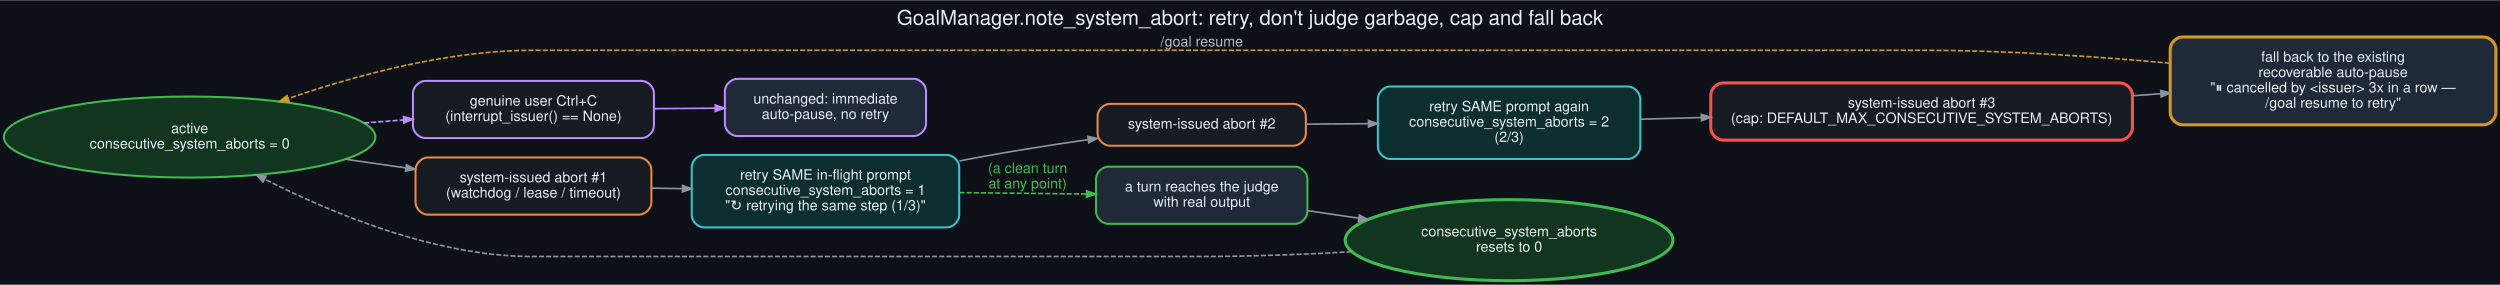
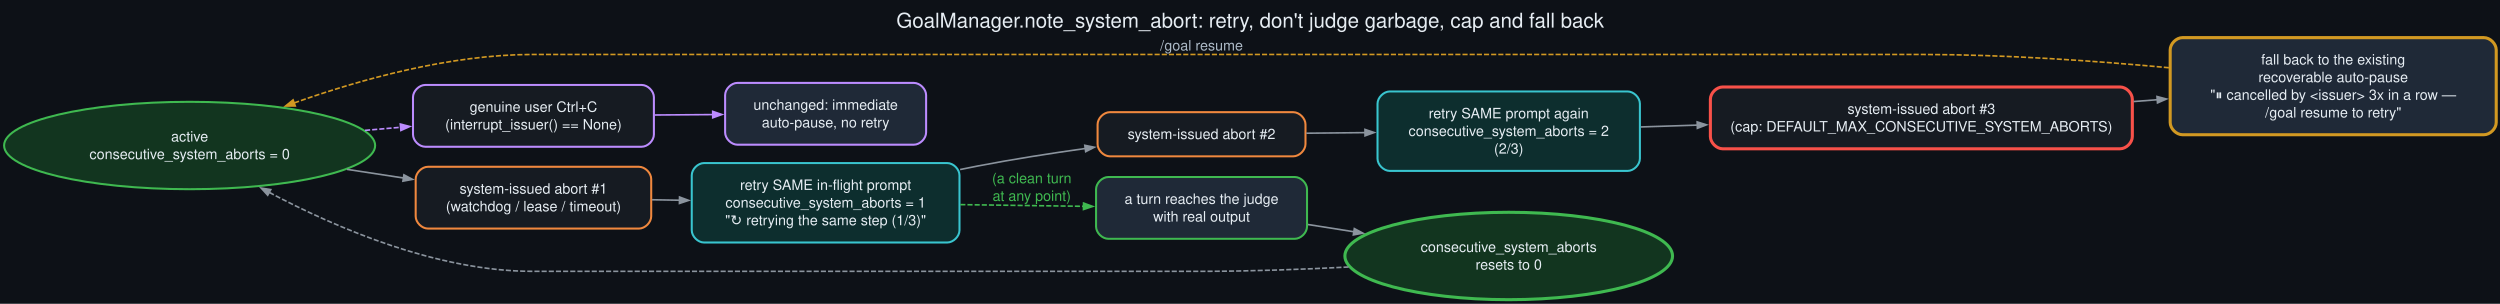
- <svg xmlns="http://www.w3.org/2000/svg" width="2448pt" height="279pt" viewBox="0.00 0.00 2448.48 278.60">
-   <g id="graph0" class="graph" transform="scale(1 1) rotate(0) translate(4 274.6)">
-     <polygon fill="#0d1117" stroke="transparent" points="-4,4 -4,-274.6 2444.48,-274.6 2444.48,4 -4,4" />
-     <text text-anchor="middle" x="1220.24" y="-250.6" font-family="Helvetica,sans-Serif" font-size="20.00" fill="#e6edf3">GoalManager.note_system_abort: retry, don't judge garbage, cap and fall back</text>
+ <svg xmlns="http://www.w3.org/2000/svg" width="2444pt" height="297pt" viewBox="0.00 0.00 2444.00 297.00">
+   <g id="graph0" class="graph" transform="scale(1 1) rotate(0) translate(4 292.97)">
+     <polygon fill="#0d1117" stroke="none" points="-4,4 -4,-292.97 2440.32,-292.97 2440.32,4 -4,4" />
+     <text xml:space="preserve" text-anchor="middle" x="1218.16" y="-265.97" font-family="Helvetica,sans-Serif" font-size="20.00" fill="#e6edf3">GoalManager.note_system_abort: retry, don't judge garbage, cap and fall back</text>
    <g id="node1" class="node">
-       <ellipse fill="#12351f" stroke="#3fb950" stroke-width="2" cx="181.73" cy="-140.6" rx="181.95" ry="39.7" />
-       <text text-anchor="middle" x="181.73" y="-144.4" font-family="Helvetica,sans-Serif" font-size="14.00" fill="#e6edf3">active</text>
-       <text text-anchor="middle" x="181.73" y="-129.4" font-family="Helvetica,sans-Serif" font-size="14.00" fill="#e6edf3">consecutive_system_aborts = 0</text>
+       <ellipse fill="#12351f" stroke="#3fb950" stroke-width="2" cx="181.37" cy="-150.72" rx="181.37" ry="42.72" />
+       <text xml:space="preserve" text-anchor="middle" x="181.37" y="-154.67" font-family="Helvetica,sans-Serif" font-size="14.00" fill="#e6edf3">active</text>
+       <text xml:space="preserve" text-anchor="middle" x="181.37" y="-137.42" font-family="Helvetica,sans-Serif" font-size="14.00" fill="#e6edf3">consecutive_system_aborts = 0</text>
    </g>
    <g id="node2" class="node">
-       <path fill="#161b22" stroke="#f0883e" stroke-width="2" d="M621.95,-120.6C621.95,-120.6 414.95,-120.6 414.95,-120.6 408.95,-120.6 402.95,-114.6 402.95,-108.6 402.95,-108.6 402.95,-76.6 402.95,-76.6 402.95,-70.6 408.95,-64.6 414.95,-64.6 414.95,-64.6 621.95,-64.6 621.95,-64.6 627.95,-64.6 633.95,-70.6 633.95,-76.6 633.95,-76.6 633.95,-108.6 633.95,-108.6 633.95,-114.6 627.95,-120.6 621.95,-120.6" />
-       <text text-anchor="middle" x="518.45" y="-96.4" font-family="Helvetica,sans-Serif" font-size="14.00" fill="#e6edf3">system-issued abort #1</text>
-       <text text-anchor="middle" x="518.45" y="-81.4" font-family="Helvetica,sans-Serif" font-size="14.00" fill="#e6edf3">(watchdog / lease / timeout)</text>
+       <path fill="#161b22" stroke="#f0883e" stroke-width="2" d="M620.62,-129.93C620.62,-129.93 414.37,-129.93 414.37,-129.93 408.37,-129.93 402.37,-123.93 402.37,-117.93 402.37,-117.93 402.37,-81.51 402.37,-81.51 402.37,-75.51 408.37,-69.51 414.37,-69.51 414.37,-69.51 620.62,-69.51 620.62,-69.51 626.62,-69.51 632.62,-75.51 632.62,-81.51 632.62,-81.51 632.62,-117.93 632.62,-117.93 632.62,-123.93 626.62,-129.93 620.62,-129.93" />
+       <text xml:space="preserve" text-anchor="middle" x="517.5" y="-103.67" font-family="Helvetica,sans-Serif" font-size="14.00" fill="#e6edf3">system-issued abort #1</text>
+       <text xml:space="preserve" text-anchor="middle" x="517.5" y="-86.42" font-family="Helvetica,sans-Serif" font-size="14.00" fill="#e6edf3">(watchdog / lease / timeout)</text>
    </g>
    <g id="edge1" class="edge">
-       <path fill="none" stroke="#8b949e" stroke-width="1.6" d="M333.93,-118.92C353.82,-116.06 374.02,-113.17 393.39,-110.39" />
-       <polygon fill="#8b949e" stroke="#8b949e" stroke-width="1.6" points="394.07,-113.47 402.53,-109.08 393.17,-107.24 394.07,-113.47" />
+       <path fill="none" stroke="#8b949e" stroke-width="1.6" d="M335.26,-127.39C353.75,-124.56 372.49,-121.7 390.54,-118.95" />
+       <polygon fill="#8b949e" stroke="#8b949e" stroke-width="1.6" points="390.86,-122.09 399.29,-117.61 389.91,-115.86 390.86,-122.09" />
    </g>
    <g id="node10" class="node">
-       <path fill="#161b22" stroke="#bc8cff" stroke-width="2" d="M624.45,-195.6C624.45,-195.6 412.45,-195.6 412.45,-195.6 406.45,-195.6 400.45,-189.6 400.45,-183.6 400.45,-183.6 400.45,-151.6 400.45,-151.6 400.45,-145.6 406.45,-139.6 412.45,-139.6 412.45,-139.6 624.45,-139.6 624.45,-139.6 630.45,-139.6 636.45,-145.6 636.45,-151.6 636.45,-151.6 636.45,-183.6 636.45,-183.6 636.45,-189.6 630.45,-195.6 624.45,-195.6" />
-       <text text-anchor="middle" x="518.45" y="-171.4" font-family="Helvetica,sans-Serif" font-size="14.00" fill="#e6edf3">genuine user Ctrl+C</text>
-       <text text-anchor="middle" x="518.45" y="-156.4" font-family="Helvetica,sans-Serif" font-size="14.00" fill="#e6edf3">(interrupt_issuer() == None)</text>
+       <path fill="#161b22" stroke="#bc8cff" stroke-width="2" d="M623.25,-209.93C623.25,-209.93 411.75,-209.93 411.75,-209.93 405.75,-209.93 399.75,-203.93 399.75,-197.93 399.75,-197.93 399.75,-161.51 399.75,-161.51 399.75,-155.51 405.75,-149.51 411.75,-149.51 411.75,-149.51 623.25,-149.51 623.25,-149.51 629.25,-149.51 635.25,-155.51 635.25,-161.51 635.25,-161.51 635.25,-197.93 635.25,-197.93 635.25,-203.93 629.25,-209.93 623.25,-209.93" />
+       <text xml:space="preserve" text-anchor="middle" x="517.5" y="-183.67" font-family="Helvetica,sans-Serif" font-size="14.00" fill="#e6edf3">genuine user Ctrl+C</text>
+       <text xml:space="preserve" text-anchor="middle" x="517.5" y="-166.42" font-family="Helvetica,sans-Serif" font-size="14.00" fill="#e6edf3">(interrupt_issuer() == None)</text>
    </g>
    <g id="edge11" class="edge">
-       <path fill="none" stroke="#bc8cff" stroke-width="1.6" stroke-dasharray="5,2" d="M352.54,-154.3C365.56,-155.35 378.57,-156.39 391.23,-157.42" />
-       <polygon fill="#bc8cff" stroke="#bc8cff" stroke-width="1.6" points="391.17,-160.57 400.39,-158.16 391.68,-154.29 391.17,-160.57" />
+       <path fill="none" stroke="#bc8cff" stroke-width="1.6" stroke-dasharray="5,2" d="M352.86,-165.52C364.56,-166.54 376.25,-167.55 387.68,-168.54" />
+       <polygon fill="#bc8cff" stroke="#bc8cff" stroke-width="1.6" points="387.36,-171.68 396.6,-169.32 387.91,-165.4 387.36,-171.68" />
    </g>
    <g id="node3" class="node">
-       <path fill="#0d2e2e" stroke="#39c5cf" stroke-width="2" d="M923.45,-123.1C923.45,-123.1 685.45,-123.1 685.45,-123.1 679.45,-123.1 673.45,-117.1 673.45,-111.1 673.45,-111.1 673.45,-64.1 673.45,-64.1 673.45,-58.1 679.45,-52.1 685.45,-52.1 685.45,-52.1 923.45,-52.1 923.45,-52.1 929.45,-52.1 935.45,-58.1 935.45,-64.1 935.45,-64.1 935.45,-111.1 935.45,-111.1 935.45,-117.1 929.45,-123.1 923.45,-123.1" />
-       <text text-anchor="middle" x="804.45" y="-98.9" font-family="Helvetica,sans-Serif" font-size="14.00" fill="#e6edf3">retry SAME in-flight prompt</text>
-       <text text-anchor="middle" x="804.45" y="-83.9" font-family="Helvetica,sans-Serif" font-size="14.00" fill="#e6edf3">consecutive_system_aborts = 1</text>
-       <text text-anchor="middle" x="804.45" y="-68.9" font-family="Helvetica,sans-Serif" font-size="14.00" fill="#e6edf3">"↻ retrying the same step (1/3)"</text>
+       <path fill="#0d2e2e" stroke="#39c5cf" stroke-width="2" d="M922,-133.56C922,-133.56 684.25,-133.56 684.25,-133.56 678.25,-133.56 672.25,-127.56 672.25,-121.56 672.25,-121.56 672.25,-67.89 672.25,-67.89 672.25,-61.89 678.25,-55.89 684.25,-55.89 684.25,-55.89 922,-55.89 922,-55.89 928,-55.89 934,-61.89 934,-67.89 934,-67.89 934,-121.56 934,-121.56 934,-127.56 928,-133.56 922,-133.56" />
+       <text xml:space="preserve" text-anchor="middle" x="803.12" y="-107.3" font-family="Helvetica,sans-Serif" font-size="14.00" fill="#e6edf3">retry SAME in-flight prompt</text>
+       <text xml:space="preserve" text-anchor="middle" x="803.12" y="-90.05" font-family="Helvetica,sans-Serif" font-size="14.00" fill="#e6edf3">consecutive_system_aborts = 1</text>
+       <text xml:space="preserve" text-anchor="middle" x="803.12" y="-72.8" font-family="Helvetica,sans-Serif" font-size="14.00" fill="#e6edf3">"↻ retrying the same step (1/3)"</text>
    </g>
    <g id="edge2" class="edge">
-       <path fill="none" stroke="#8b949e" stroke-width="1.6" d="M634.15,-90.58C644.05,-90.4 654.13,-90.23 664.2,-90.05" />
-       <polygon fill="#8b949e" stroke="#8b949e" stroke-width="1.6" points="664.49,-93.2 673.43,-89.89 664.38,-86.9 664.49,-93.2" />
+       <path fill="none" stroke="#8b949e" stroke-width="1.6" d="M633.45,-97.7C642.3,-97.54 651.3,-97.38 660.3,-97.22" />
+       <polygon fill="#8b949e" stroke="#8b949e" stroke-width="1.6" points="660.32,-100.37 669.26,-97.07 660.21,-94.07 660.32,-100.37" />
    </g>
    <g id="node4" class="node">
-       <path fill="#161b22" stroke="#f0883e" stroke-width="2" d="M1262.95,-173.1C1262.95,-173.1 1082.95,-173.1 1082.95,-173.1 1076.95,-173.1 1070.95,-167.1 1070.95,-161.1 1070.95,-161.1 1070.95,-144.1 1070.95,-144.1 1070.95,-138.1 1076.95,-132.1 1082.95,-132.1 1082.95,-132.1 1262.95,-132.1 1262.95,-132.1 1268.95,-132.1 1274.95,-138.1 1274.95,-144.1 1274.95,-144.1 1274.95,-161.1 1274.95,-161.1 1274.95,-167.1 1268.95,-173.1 1262.95,-173.1" />
-       <text text-anchor="middle" x="1172.95" y="-148.9" font-family="Helvetica,sans-Serif" font-size="14.00" fill="#e6edf3">system-issued abort #2</text>
+       <path fill="#161b22" stroke="#f0883e" stroke-width="2" d="M1260.25,-183.31C1260.25,-183.31 1081,-183.31 1081,-183.31 1075,-183.31 1069,-177.31 1069,-171.31 1069,-171.31 1069,-152.14 1069,-152.14 1069,-146.14 1075,-140.14 1081,-140.14 1081,-140.14 1260.25,-140.14 1260.25,-140.14 1266.25,-140.14 1272.25,-146.14 1272.25,-152.14 1272.25,-152.14 1272.25,-171.31 1272.25,-171.31 1272.25,-177.31 1266.25,-183.31 1260.25,-183.31" />
+       <text xml:space="preserve" text-anchor="middle" x="1170.62" y="-157.05" font-family="Helvetica,sans-Serif" font-size="14.00" fill="#e6edf3">system-issued abort #2</text>
    </g>
    <g id="edge3" class="edge">
-       <path fill="none" stroke="#8b949e" stroke-width="1.6" d="M935.69,-117.2C941.68,-118.38 947.63,-119.52 953.45,-120.6 988.5,-127.06 1026.89,-133.05 1061.59,-138.06" />
-       <polygon fill="#8b949e" stroke="#8b949e" stroke-width="1.6" points="1061.45,-141.22 1070.8,-139.37 1062.34,-134.98 1061.45,-141.22" />
+       <path fill="none" stroke="#8b949e" stroke-width="1.6" d="M934.6,-127.22C940.47,-128.45 946.29,-129.62 952,-130.72 986.07,-137.28 1023.38,-143.09 1057.34,-147.86" />
+       <polygon fill="#8b949e" stroke="#8b949e" stroke-width="1.6" points="1056.5,-150.92 1065.84,-149.03 1057.36,-144.68 1056.5,-150.92" />
    </g>
    <g id="node8" class="node">
-       <path fill="#1f2937" stroke="#3fb950" stroke-width="2" d="M1264.45,-111.6C1264.45,-111.6 1081.45,-111.6 1081.45,-111.6 1075.45,-111.6 1069.45,-105.6 1069.45,-99.6 1069.45,-99.6 1069.45,-67.6 1069.45,-67.6 1069.45,-61.6 1075.45,-55.6 1081.45,-55.6 1081.45,-55.6 1264.45,-55.6 1264.45,-55.6 1270.45,-55.6 1276.45,-61.6 1276.45,-67.6 1276.45,-67.6 1276.45,-99.6 1276.45,-99.6 1276.45,-105.6 1270.45,-111.6 1264.45,-111.6" />
-       <text text-anchor="middle" x="1172.95" y="-87.4" font-family="Helvetica,sans-Serif" font-size="14.00" fill="#e6edf3">a turn reaches the judge</text>
-       <text text-anchor="middle" x="1172.95" y="-72.4" font-family="Helvetica,sans-Serif" font-size="14.00" fill="#e6edf3">with real output</text>
+       <path fill="#1f2937" stroke="#3fb950" stroke-width="2" d="M1261.75,-119.93C1261.75,-119.93 1079.5,-119.93 1079.5,-119.93 1073.5,-119.93 1067.5,-113.93 1067.5,-107.93 1067.5,-107.93 1067.5,-71.51 1067.5,-71.51 1067.5,-65.51 1073.5,-59.51 1079.5,-59.51 1079.5,-59.51 1261.75,-59.51 1261.75,-59.51 1267.75,-59.51 1273.75,-65.51 1273.75,-71.51 1273.75,-71.51 1273.75,-107.93 1273.75,-107.93 1273.75,-113.93 1267.75,-119.93 1261.75,-119.93" />
+       <text xml:space="preserve" text-anchor="middle" x="1170.62" y="-93.67" font-family="Helvetica,sans-Serif" font-size="14.00" fill="#e6edf3">a turn reaches the judge</text>
+       <text xml:space="preserve" text-anchor="middle" x="1170.62" y="-76.42" font-family="Helvetica,sans-Serif" font-size="14.00" fill="#e6edf3">with real output</text>
    </g>
    <g id="edge7" class="edge">
-       <path fill="none" stroke="#3fb950" stroke-width="1.6" stroke-dasharray="5,2" d="M935.7,-86.18C976.27,-85.73 1020.63,-85.25 1059.85,-84.82" />
-       <polygon fill="#3fb950" stroke="#3fb950" stroke-width="1.6" points="1060.22,-87.97 1069.18,-84.72 1060.15,-81.67 1060.22,-87.97" />
-       <text text-anchor="middle" x="1002.45" y="-105.4" font-family="Helvetica,sans-Serif" font-size="14.00" fill="#3fb950">  (a clean turn</text>
-       <text text-anchor="middle" x="1002.45" y="-90.4" font-family="Helvetica,sans-Serif" font-size="14.00" fill="#3fb950">  at any point)</text>
+       <path fill="none" stroke="#3fb950" stroke-width="1.6" stroke-dasharray="5,2" d="M934.78,-92.94C974.23,-92.4 1017.21,-91.81 1055.49,-91.28" />
+       <polygon fill="#3fb950" stroke="#3fb950" stroke-width="1.6" points="1055.31,-94.44 1064.26,-91.16 1055.22,-88.14 1055.31,-94.44" />
+       <text xml:space="preserve" text-anchor="middle" x="1000.75" y="-113.87" font-family="Helvetica,sans-Serif" font-size="14.00" fill="#3fb950">  (a clean turn</text>
+       <text xml:space="preserve" text-anchor="middle" x="1000.75" y="-96.62" font-family="Helvetica,sans-Serif" font-size="14.00" fill="#3fb950">  at any point)</text>
    </g>
    <g id="node5" class="node">
-       <path fill="#0d2e2e" stroke="#39c5cf" stroke-width="2" d="M1590.47,-190.1C1590.47,-190.1 1357.47,-190.1 1357.47,-190.1 1351.47,-190.1 1345.47,-184.1 1345.47,-178.1 1345.47,-178.1 1345.47,-131.1 1345.47,-131.1 1345.47,-125.1 1351.47,-119.1 1357.47,-119.1 1357.47,-119.1 1590.47,-119.1 1590.47,-119.1 1596.47,-119.1 1602.47,-125.1 1602.47,-131.1 1602.47,-131.1 1602.47,-178.1 1602.47,-178.1 1602.47,-184.1 1596.47,-190.1 1590.47,-190.1" />
-       <text text-anchor="middle" x="1473.97" y="-165.9" font-family="Helvetica,sans-Serif" font-size="14.00" fill="#e6edf3">retry SAME prompt again</text>
-       <text text-anchor="middle" x="1473.97" y="-150.9" font-family="Helvetica,sans-Serif" font-size="14.00" fill="#e6edf3">consecutive_system_aborts = 2</text>
-       <text text-anchor="middle" x="1473.97" y="-135.9" font-family="Helvetica,sans-Serif" font-size="14.00" fill="#e6edf3">(2/3)</text>
+       <path fill="#0d2e2e" stroke="#39c5cf" stroke-width="2" d="M1587.16,-203.56C1587.16,-203.56 1354.66,-203.56 1354.66,-203.56 1348.66,-203.56 1342.66,-197.56 1342.66,-191.56 1342.66,-191.56 1342.66,-137.89 1342.66,-137.89 1342.66,-131.89 1348.66,-125.89 1354.66,-125.89 1354.66,-125.89 1587.16,-125.89 1587.16,-125.89 1593.16,-125.89 1599.16,-131.89 1599.16,-137.89 1599.16,-137.89 1599.16,-191.56 1599.16,-191.56 1599.16,-197.56 1593.16,-203.56 1587.16,-203.56" />
+       <text xml:space="preserve" text-anchor="middle" x="1470.91" y="-177.3" font-family="Helvetica,sans-Serif" font-size="14.00" fill="#e6edf3">retry SAME prompt again</text>
+       <text xml:space="preserve" text-anchor="middle" x="1470.91" y="-160.05" font-family="Helvetica,sans-Serif" font-size="14.00" fill="#e6edf3">consecutive_system_aborts = 2</text>
+       <text xml:space="preserve" text-anchor="middle" x="1470.91" y="-142.8" font-family="Helvetica,sans-Serif" font-size="14.00" fill="#e6edf3">(2/3)</text>
    </g>
    <g id="edge4" class="edge">
-       <path fill="none" stroke="#8b949e" stroke-width="1.6" d="M1275.19,-153.28C1294.81,-153.41 1315.69,-153.55 1336.23,-153.68" />
-       <polygon fill="#8b949e" stroke="#8b949e" stroke-width="1.6" points="1336.31,-156.83 1345.33,-153.74 1336.35,-150.53 1336.31,-156.83" />
+       <path fill="none" stroke="#8b949e" stroke-width="1.6" d="M1273.02,-162.74C1291.52,-162.93 1311.11,-163.13 1330.48,-163.32" />
+       <polygon fill="#8b949e" stroke="#8b949e" stroke-width="1.6" points="1330.4,-166.47 1339.43,-163.41 1330.46,-160.17 1330.4,-166.47" />
    </g>
    <g id="node6" class="node">
-       <path fill="#161b22" stroke="#f85149" stroke-width="3" d="M2072.48,-193.6C2072.48,-193.6 1683.48,-193.6 1683.48,-193.6 1677.48,-193.6 1671.48,-187.6 1671.48,-181.6 1671.48,-181.6 1671.48,-149.6 1671.48,-149.6 1671.48,-143.6 1677.48,-137.6 1683.48,-137.6 1683.48,-137.6 2072.48,-137.6 2072.48,-137.6 2078.48,-137.6 2084.48,-143.6 2084.48,-149.6 2084.48,-149.6 2084.48,-181.6 2084.48,-181.6 2084.48,-187.6 2078.48,-193.6 2072.48,-193.6" />
-       <text text-anchor="middle" x="1877.98" y="-169.4" font-family="Helvetica,sans-Serif" font-size="14.00" fill="#e6edf3">system-issued abort #3</text>
-       <text text-anchor="middle" x="1877.98" y="-154.4" font-family="Helvetica,sans-Serif" font-size="14.00" fill="#e6edf3">(cap: DEFAULT_MAX_CONSECUTIVE_SYSTEM_ABORTS)</text>
+       <path fill="#161b22" stroke="#f85149" stroke-width="3" d="M2068.57,-207.93C2068.57,-207.93 1680.07,-207.93 1680.07,-207.93 1674.07,-207.93 1668.07,-201.93 1668.07,-195.93 1668.07,-195.93 1668.07,-159.51 1668.07,-159.51 1668.07,-153.51 1674.07,-147.51 1680.07,-147.51 1680.07,-147.51 2068.57,-147.51 2068.57,-147.51 2074.57,-147.51 2080.57,-153.51 2080.57,-159.51 2080.57,-159.51 2080.57,-195.93 2080.57,-195.93 2080.57,-201.93 2074.57,-207.93 2068.57,-207.93" />
+       <text xml:space="preserve" text-anchor="middle" x="1874.32" y="-181.67" font-family="Helvetica,sans-Serif" font-size="14.00" fill="#e6edf3">system-issued abort #3</text>
+       <text xml:space="preserve" text-anchor="middle" x="1874.32" y="-164.42" font-family="Helvetica,sans-Serif" font-size="14.00" fill="#e6edf3">(cap: DEFAULT_MAX_CONSECUTIVE_SYSTEM_ABORTS)</text>
    </g>
    <g id="edge5" class="edge">
-       <path fill="none" stroke="#8b949e" stroke-width="1.6" d="M1602.72,-158.09C1621.84,-158.62 1642,-159.17 1662.33,-159.72" />
-       <polygon fill="#8b949e" stroke="#8b949e" stroke-width="1.6" points="1662.29,-162.87 1671.37,-159.97 1662.46,-156.58 1662.29,-162.87" />
+       <path fill="none" stroke="#8b949e" stroke-width="1.6" d="M1600.02,-168.87C1617.86,-169.45 1636.58,-170.06 1655.5,-170.67" />
+       <polygon fill="#8b949e" stroke="#8b949e" stroke-width="1.6" points="1655.15,-173.81 1664.24,-170.95 1655.35,-167.51 1655.15,-173.81" />
    </g>
    <g id="node7" class="node">
-       <path fill="#1f2937" stroke="#d29922" stroke-width="3" d="M2428.48,-238.6C2428.48,-238.6 2133.48,-238.6 2133.48,-238.6 2127.48,-238.6 2121.48,-232.6 2121.48,-226.6 2121.48,-226.6 2121.48,-164.6 2121.48,-164.6 2121.48,-158.6 2127.48,-152.6 2133.48,-152.6 2133.48,-152.6 2428.48,-152.6 2428.48,-152.6 2434.48,-152.6 2440.48,-158.6 2440.48,-164.6 2440.48,-164.6 2440.48,-226.6 2440.48,-226.6 2440.48,-232.6 2434.48,-238.6 2428.48,-238.6" />
-       <text text-anchor="middle" x="2280.98" y="-214.4" font-family="Helvetica,sans-Serif" font-size="14.00" fill="#e6edf3">fall back to the existing</text>
-       <text text-anchor="middle" x="2280.98" y="-199.4" font-family="Helvetica,sans-Serif" font-size="14.00" fill="#e6edf3">recoverable auto-pause</text>
-       <text text-anchor="middle" x="2280.98" y="-184.4" font-family="Helvetica,sans-Serif" font-size="14.00" fill="#e6edf3">"⏸ cancelled by &lt;issuer&gt; 3x in a row —</text>
-       <text text-anchor="middle" x="2280.98" y="-169.4" font-family="Helvetica,sans-Serif" font-size="14.00" fill="#e6edf3">/goal resume to retry"</text>
+       <path fill="#1f2937" stroke="#d29922" stroke-width="3" d="M2424.32,-256.18C2424.32,-256.18 2129.57,-256.18 2129.57,-256.18 2123.57,-256.18 2117.57,-250.18 2117.57,-244.18 2117.57,-244.18 2117.57,-173.26 2117.57,-173.26 2117.57,-167.26 2123.57,-161.26 2129.57,-161.26 2129.57,-161.26 2424.32,-161.26 2424.32,-161.26 2430.32,-161.26 2436.32,-167.26 2436.32,-173.26 2436.32,-173.26 2436.32,-244.18 2436.32,-244.18 2436.32,-250.18 2430.32,-256.18 2424.32,-256.18" />
+       <text xml:space="preserve" text-anchor="middle" x="2276.94" y="-229.92" font-family="Helvetica,sans-Serif" font-size="14.00" fill="#e6edf3">fall back to the existing</text>
+       <text xml:space="preserve" text-anchor="middle" x="2276.94" y="-212.67" font-family="Helvetica,sans-Serif" font-size="14.00" fill="#e6edf3">recoverable auto-pause</text>
+       <text xml:space="preserve" text-anchor="middle" x="2276.94" y="-195.42" font-family="Helvetica,sans-Serif" font-size="14.00" fill="#e6edf3">"⏸ cancelled by &lt;issuer&gt; 3x in a row —</text>
+       <text xml:space="preserve" text-anchor="middle" x="2276.94" y="-178.17" font-family="Helvetica,sans-Serif" font-size="14.00" fill="#e6edf3">/goal resume to retry"</text>
    </g>
    <g id="edge6" class="edge">
-       <path fill="none" stroke="#8b949e" stroke-width="1.6" d="M2084.77,-180.99C2094,-181.68 2103.21,-182.37 2112.33,-183.06" />
-       <polygon fill="#8b949e" stroke="#8b949e" stroke-width="1.6" points="2112.21,-186.21 2121.42,-183.74 2112.68,-179.92 2112.21,-186.21" />
+       <path fill="none" stroke="#8b949e" stroke-width="1.6" d="M2081.79,-193.7C2089.57,-194.3 2097.35,-194.9 2105.06,-195.5" />
+       <polygon fill="#8b949e" stroke="#8b949e" stroke-width="1.6" points="2104.68,-198.63 2113.9,-196.18 2105.17,-192.35 2104.68,-198.63" />
    </g>
    <g id="edge10" class="edge">
-       <path fill="none" stroke="#d29922" stroke-width="1.6" stroke-dasharray="5,2" d="M2121.14,-212.96C2047.56,-219.6 1958.91,-225.6 1878.98,-225.6 517.45,-225.6 517.45,-225.6 517.45,-225.6 434.97,-225.6 344.47,-201.05 278.39,-178.34" />
-       <polygon fill="#d29922" stroke="#d29922" stroke-width="1.6" points="279.18,-175.28 269.64,-175.29 277.11,-181.23 279.18,-175.28" />
-       <text text-anchor="middle" x="1172.95" y="-229.4" font-family="Helvetica,sans-Serif" font-size="14.00" fill="#adbac7">/goal resume</text>
+       <path fill="none" stroke="#d29922" stroke-width="1.6" stroke-dasharray="5,2" d="M2116.3,-226.76C2042.99,-233.58 1954.84,-239.72 1875.32,-239.72 516.5,-239.72 516.5,-239.72 516.5,-239.72 436.32,-239.72 348.85,-215.5 283.53,-192.32" />
+       <polygon fill="#d29922" stroke="#d29922" stroke-width="1.6" points="284.64,-189.38 275.11,-189.29 282.51,-195.3 284.64,-189.38" />
+       <text xml:space="preserve" text-anchor="middle" x="1170.62" y="-243.67" font-family="Helvetica,sans-Serif" font-size="14.00" fill="#adbac7">/goal resume</text>
    </g>
    <g id="node9" class="node">
-       <ellipse fill="#12351f" stroke="#3fb950" stroke-width="3" cx="1473.97" cy="-39.6" rx="160.53" ry="39.7" />
-       <text text-anchor="middle" x="1473.97" y="-43.4" font-family="Helvetica,sans-Serif" font-size="14.00" fill="#e6edf3">consecutive_system_aborts</text>
-       <text text-anchor="middle" x="1473.97" y="-28.4" font-family="Helvetica,sans-Serif" font-size="14.00" fill="#e6edf3">resets to 0</text>
+       <ellipse fill="#12351f" stroke="#3fb950" stroke-width="3" cx="1470.91" cy="-42.72" rx="160.16" ry="42.72" />
+       <text xml:space="preserve" text-anchor="middle" x="1470.91" y="-46.67" font-family="Helvetica,sans-Serif" font-size="14.00" fill="#e6edf3">consecutive_system_aborts</text>
+       <text xml:space="preserve" text-anchor="middle" x="1470.91" y="-29.42" font-family="Helvetica,sans-Serif" font-size="14.00" fill="#e6edf3">resets to 0</text>
    </g>
    <g id="edge8" class="edge">
-       <path fill="none" stroke="#8b949e" stroke-width="1.6" d="M1276.86,-68.46C1292.89,-66.1 1309.72,-63.62 1326.5,-61.15" />
-       <polygon fill="#8b949e" stroke="#8b949e" stroke-width="1.6" points="1327.37,-64.21 1335.81,-59.78 1326.45,-57.97 1327.37,-64.21" />
+       <path fill="none" stroke="#8b949e" stroke-width="1.6" d="M1274.69,-73.48C1289.26,-71.19 1304.47,-68.79 1319.71,-66.39" />
+       <polygon fill="#8b949e" stroke="#8b949e" stroke-width="1.6" points="1320,-69.53 1328.4,-65.02 1319.02,-63.31 1320,-69.53" />
    </g>
    <g id="edge9" class="edge">
-       <path fill="none" stroke="#8b949e" stroke-width="1.6" stroke-dasharray="5,2" d="M1319.78,-28.25C1273,-25.63 1221.39,-23.6 1173.95,-23.6 517.45,-23.6 517.45,-23.6 517.45,-23.6 423,-23.6 321.52,-65.63 255.37,-99.31" />
-       <polygon fill="#8b949e" stroke="#8b949e" stroke-width="1.6" points="253.64,-96.66 247.08,-103.58 256.53,-102.26 253.64,-96.66" />
+       <path fill="none" stroke="#8b949e" stroke-width="1.6" stroke-dasharray="5,2" d="M1314.39,-31.94C1268.44,-29.56 1218.03,-27.72 1171.62,-27.72 516.5,-27.72 516.5,-27.72 516.5,-27.72 423.75,-27.72 324.94,-69.98 259.04,-104.96" />
+       <polygon fill="#8b949e" stroke="#8b949e" stroke-width="1.6" points="257.71,-102.09 251.28,-109.13 260.7,-107.64 257.71,-102.09" />
    </g>
    <g id="node11" class="node">
-       <path fill="#1f2937" stroke="#bc8cff" stroke-width="2" d="M890.95,-197.6C890.95,-197.6 717.95,-197.6 717.95,-197.6 711.95,-197.6 705.95,-191.6 705.95,-185.6 705.95,-185.6 705.95,-153.6 705.95,-153.6 705.95,-147.6 711.95,-141.6 717.95,-141.6 717.95,-141.6 890.95,-141.6 890.95,-141.6 896.95,-141.6 902.95,-147.6 902.95,-153.6 902.95,-153.6 902.95,-185.6 902.95,-185.6 902.95,-191.6 896.95,-197.6 890.95,-197.6" />
-       <text text-anchor="middle" x="804.45" y="-173.4" font-family="Helvetica,sans-Serif" font-size="14.00" fill="#e6edf3">unchanged: immediate</text>
-       <text text-anchor="middle" x="804.45" y="-158.4" font-family="Helvetica,sans-Serif" font-size="14.00" fill="#e6edf3">auto-pause, no retry</text>
+       <path fill="#1f2937" stroke="#bc8cff" stroke-width="2" d="M889.37,-211.93C889.37,-211.93 716.87,-211.93 716.87,-211.93 710.87,-211.93 704.87,-205.93 704.87,-199.93 704.87,-199.93 704.87,-163.51 704.87,-163.51 704.87,-157.51 710.87,-151.51 716.87,-151.51 716.87,-151.51 889.37,-151.51 889.37,-151.51 895.37,-151.51 901.37,-157.51 901.37,-163.51 901.37,-163.51 901.37,-199.93 901.37,-199.93 901.37,-205.93 895.37,-211.93 889.37,-211.93" />
+       <text xml:space="preserve" text-anchor="middle" x="803.12" y="-185.67" font-family="Helvetica,sans-Serif" font-size="14.00" fill="#e6edf3">unchanged: immediate</text>
+       <text xml:space="preserve" text-anchor="middle" x="803.12" y="-168.42" font-family="Helvetica,sans-Serif" font-size="14.00" fill="#e6edf3">auto-pause, no retry</text>
    </g>
    <g id="edge12" class="edge">
-       <path fill="none" stroke="#bc8cff" stroke-width="1.6" d="M636.61,-168.42C656.39,-168.56 676.84,-168.71 696.35,-168.84" />
-       <polygon fill="#bc8cff" stroke="#bc8cff" stroke-width="1.6" points="696.53,-171.99 705.55,-168.91 696.57,-165.7 696.53,-171.99" />
+       <path fill="none" stroke="#bc8cff" stroke-width="1.6" d="M635.9,-180.55C654.8,-180.68 674.29,-180.82 692.97,-180.95" />
+       <polygon fill="#bc8cff" stroke="#bc8cff" stroke-width="1.6" points="692.74,-184.1 701.76,-181.02 692.78,-177.8 692.74,-184.1" />
    </g>
  </g>
</svg>
